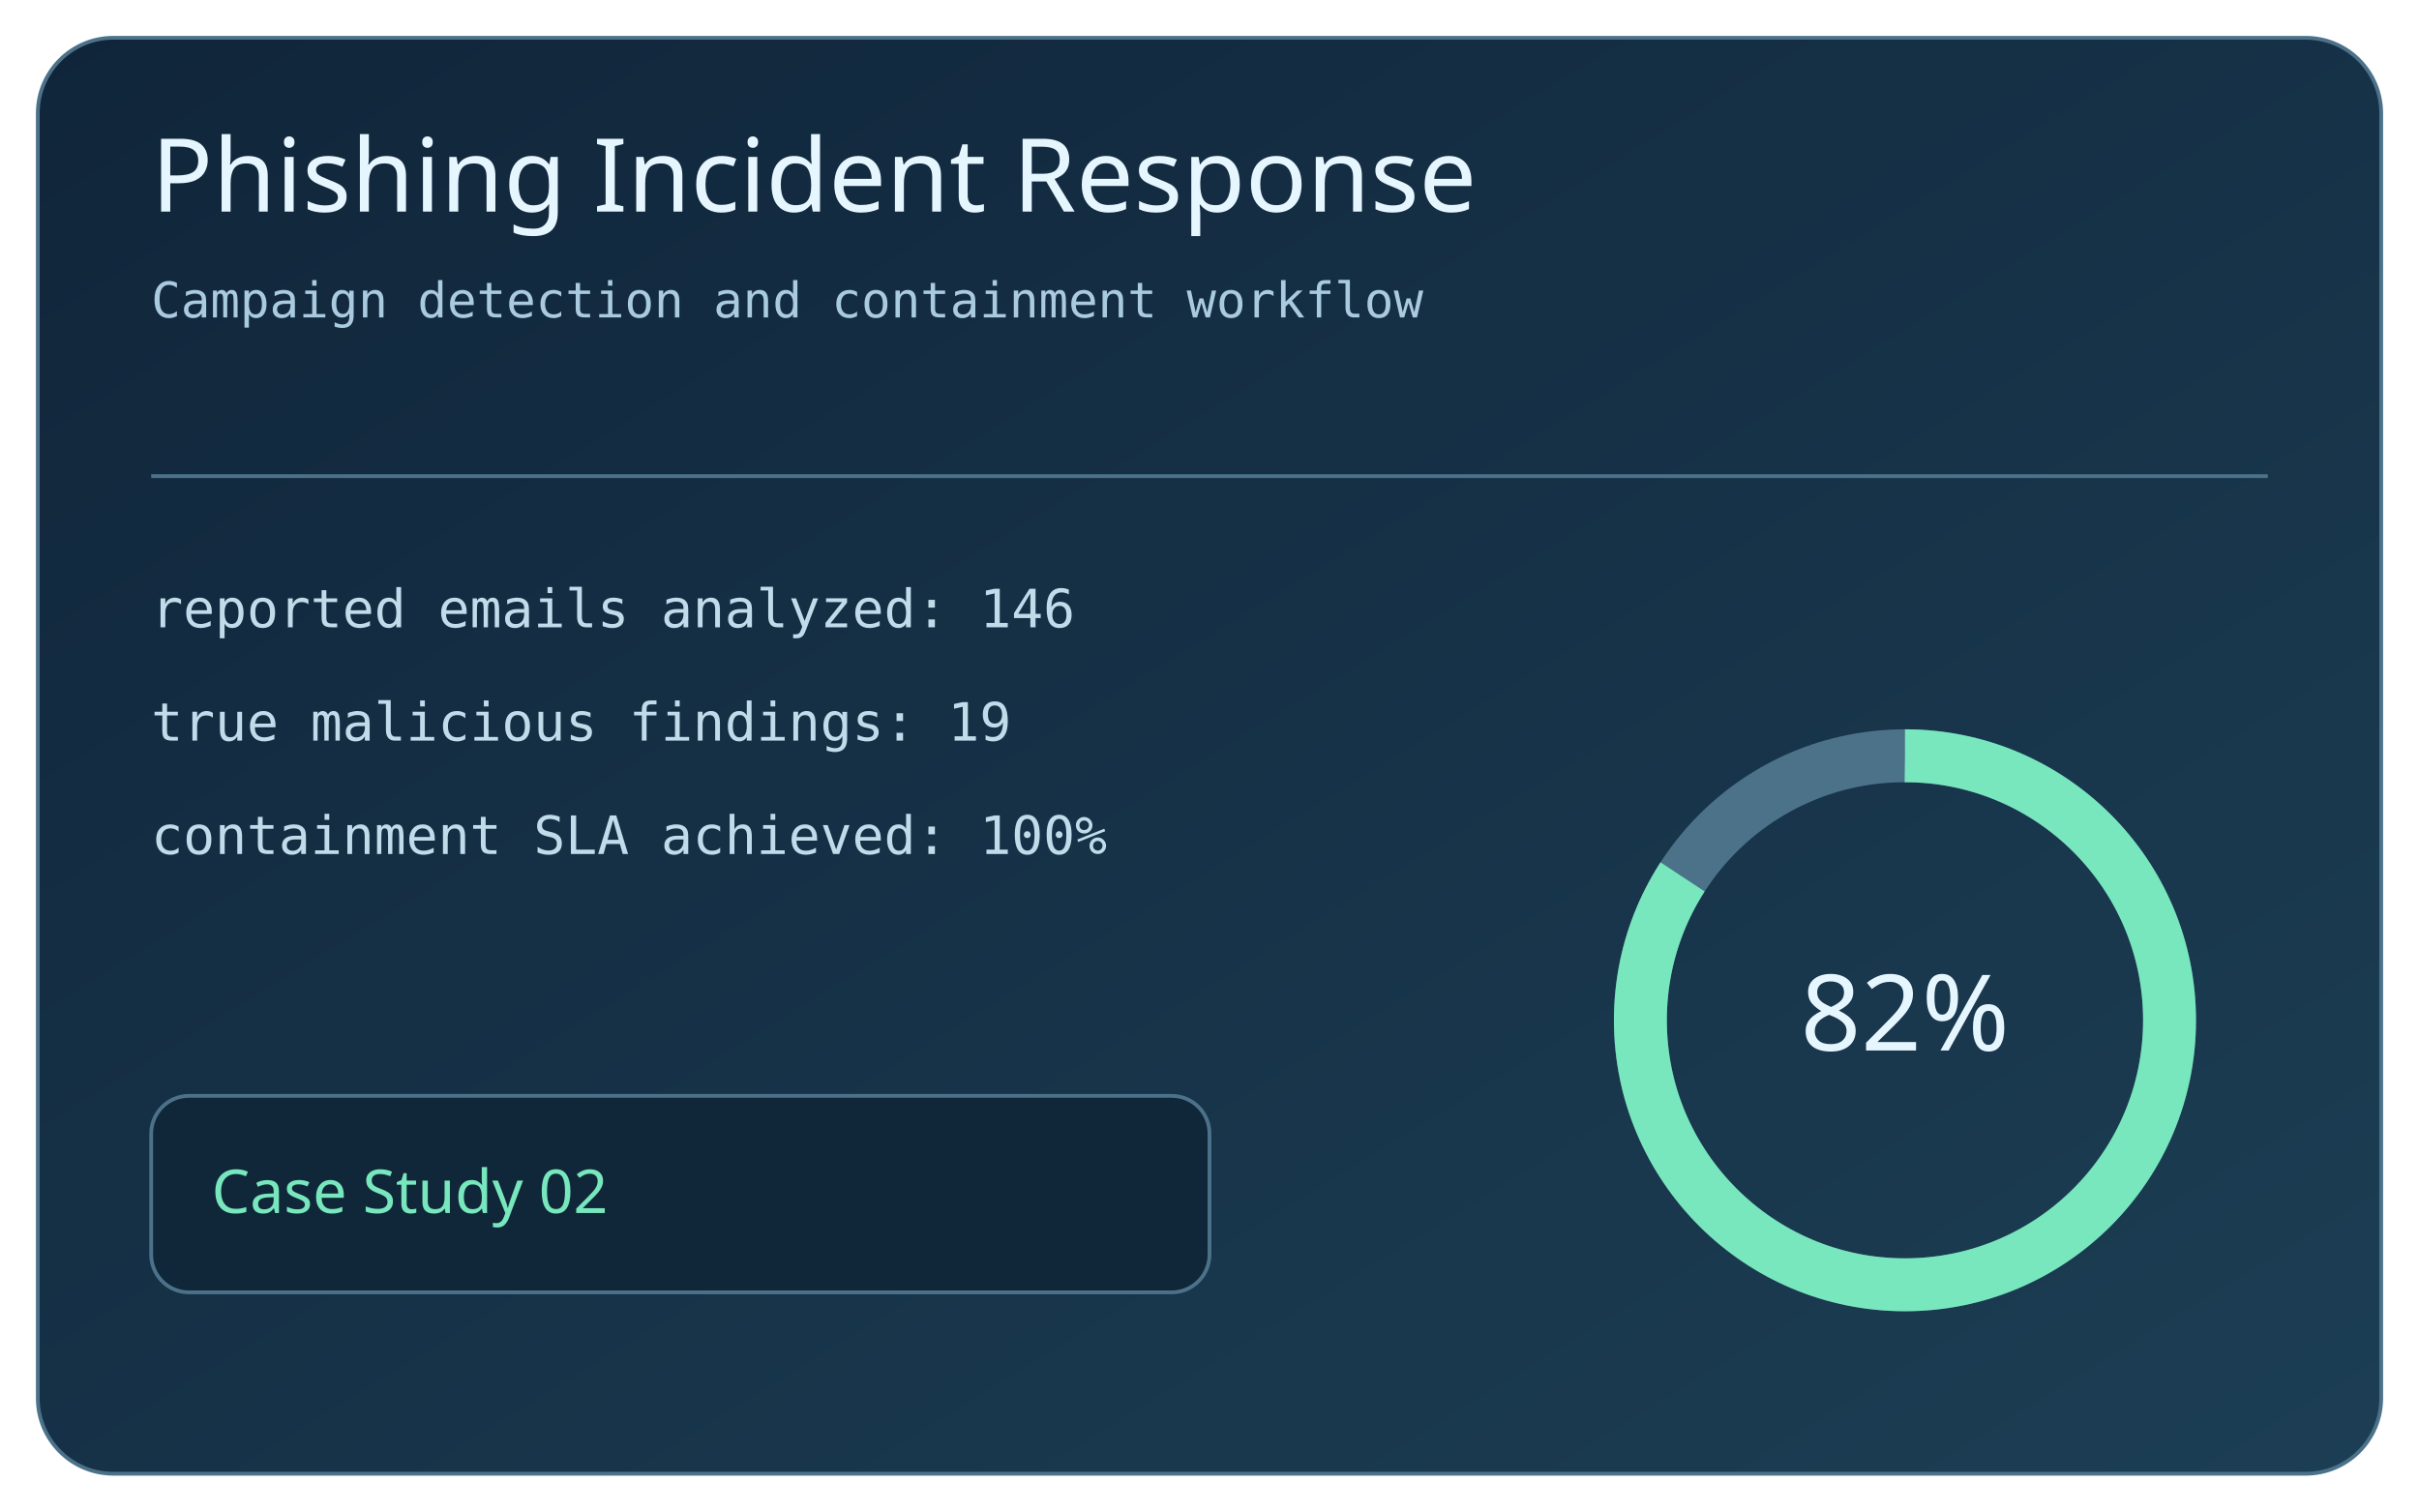
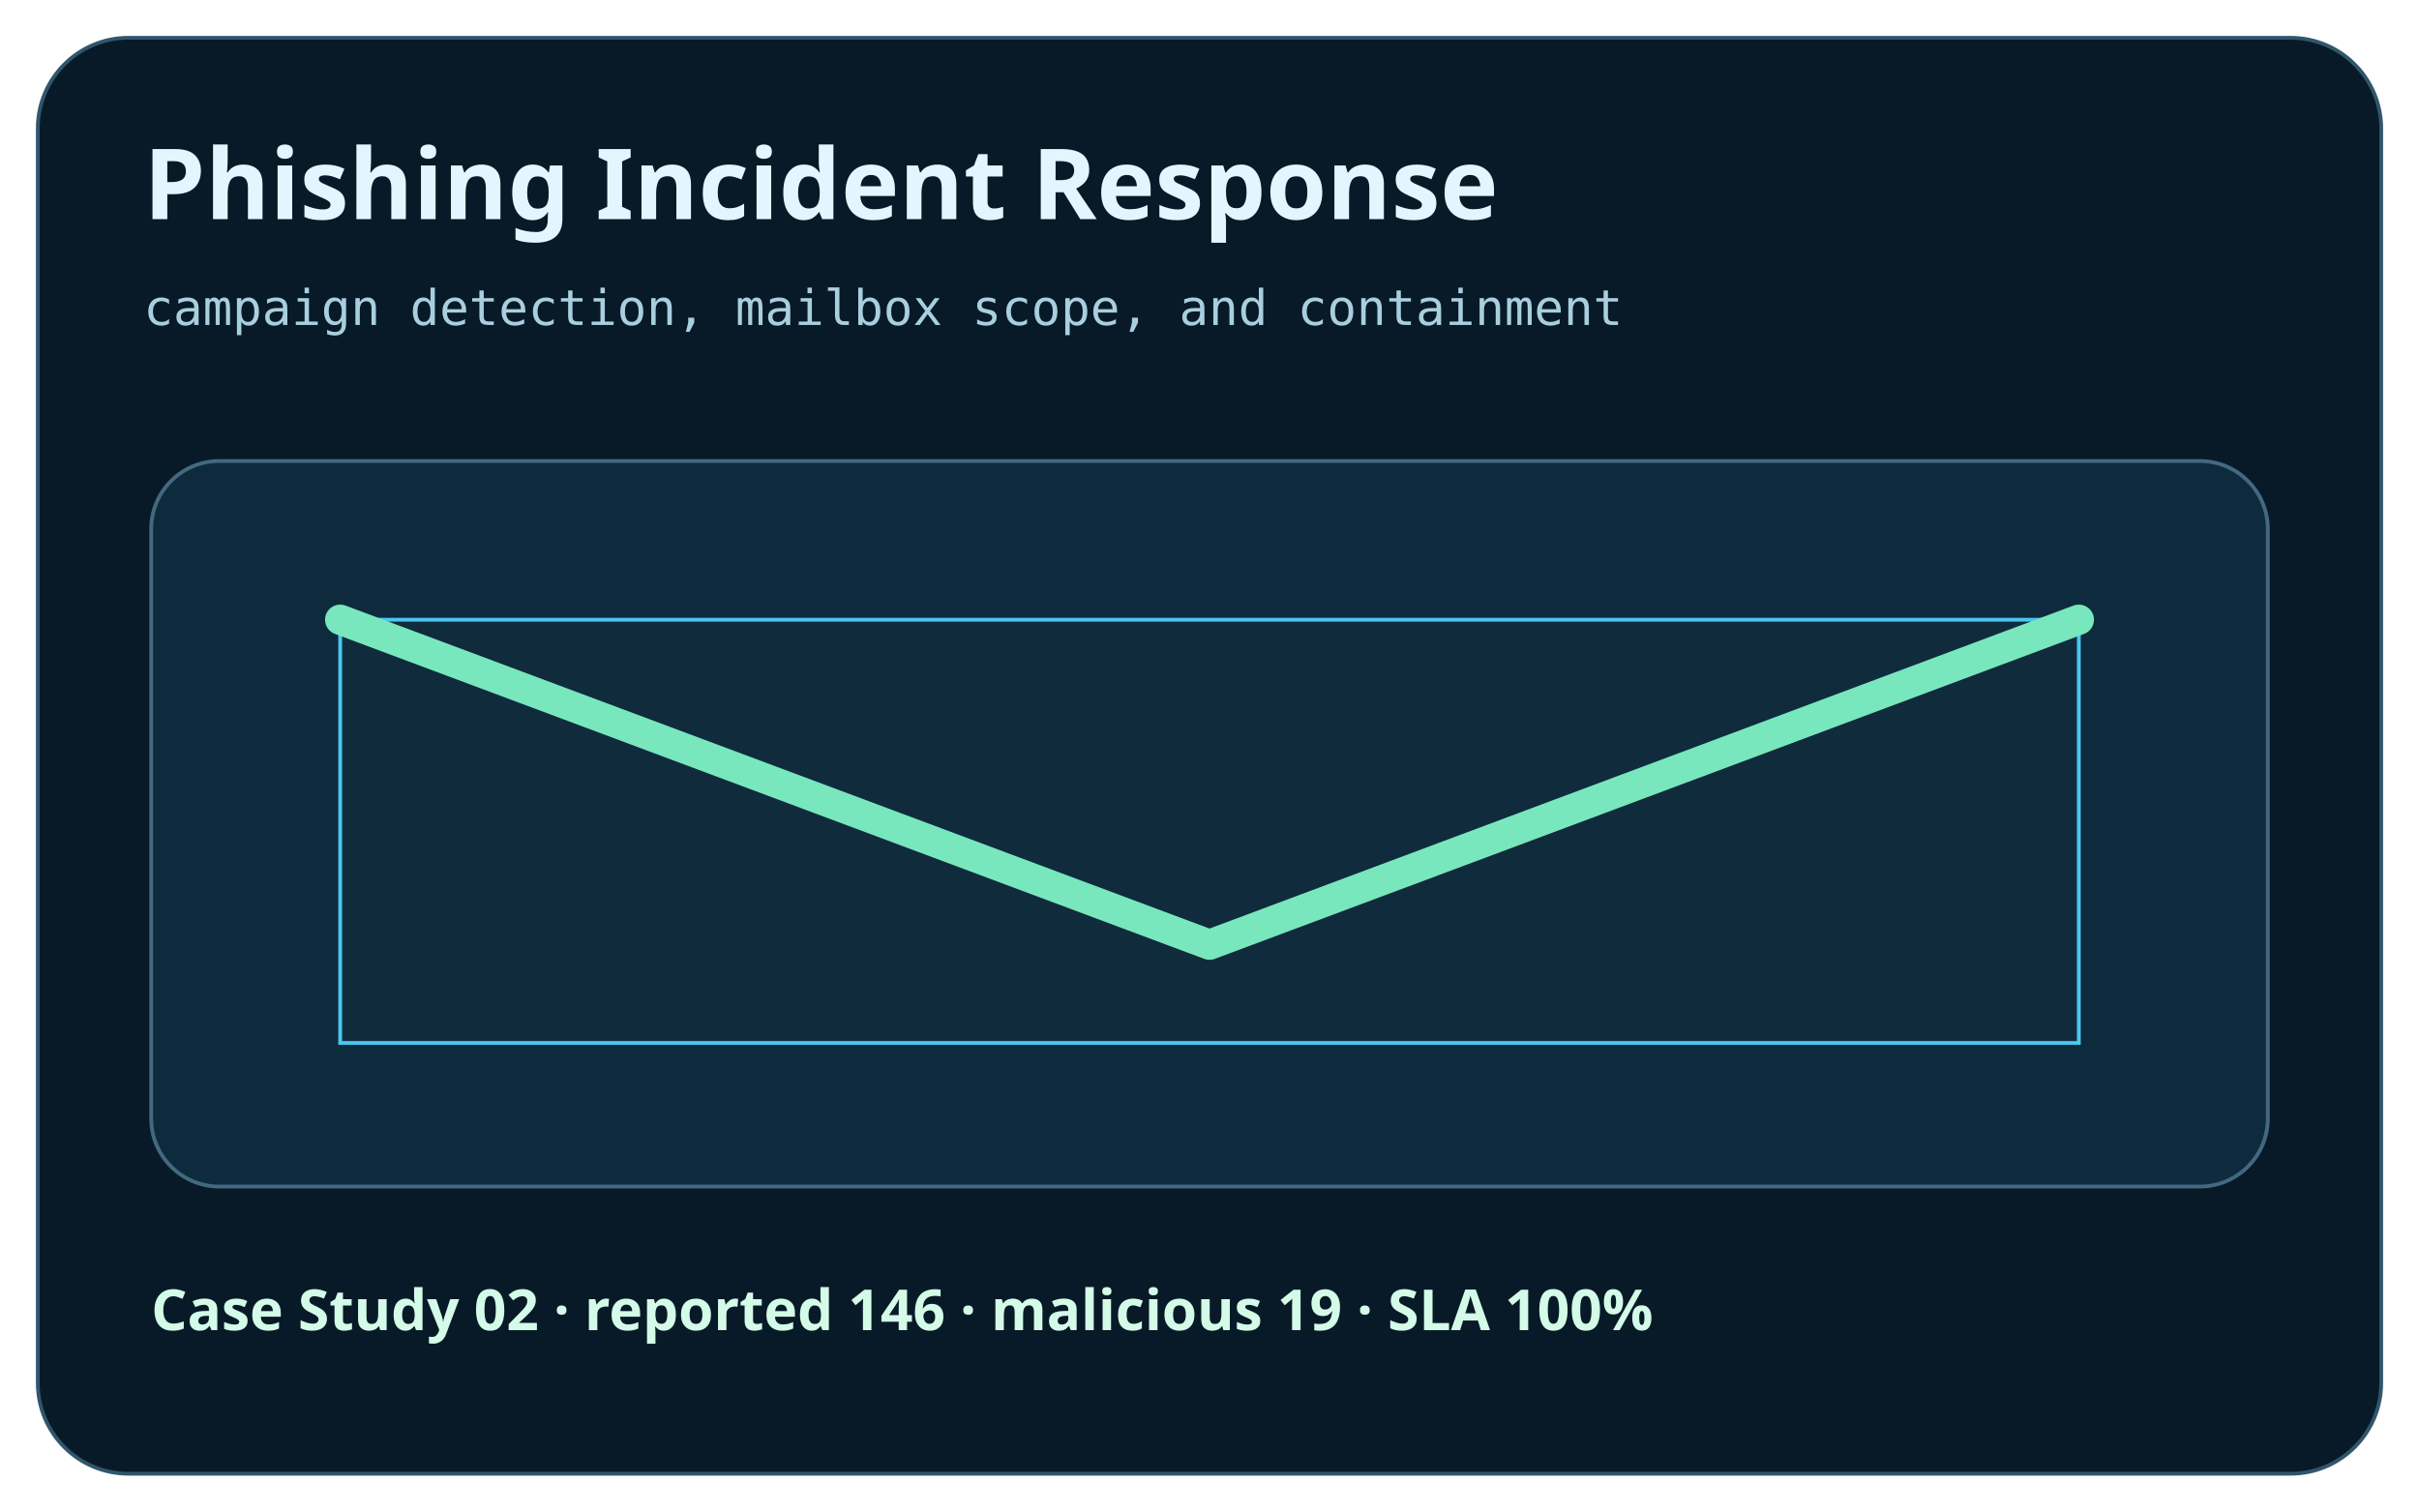
<svg xmlns="http://www.w3.org/2000/svg" width="640" height="400" viewBox="0 0 640 400" role="img" aria-label="Phishing incident response case study thumbnail">
-   <defs>
-     <linearGradient id="g2" x1="0" y1="0" x2="1" y2="1">
-       <stop offset="0%" stop-color="#10253a" />
-       <stop offset="100%" stop-color="#1c3e54" />
-     </linearGradient>
-   </defs>
-   <rect x="10" y="10" width="620" height="380" rx="20" fill="url(#g2)" stroke="#4c728a" />
-   <text x="40" y="56" font-family="Sora, sans-serif" font-size="27" fill="#e6f6ff">Phishing Incident Response</text>
-   <text x="40" y="84" font-family="JetBrains Mono, monospace" font-size="13" fill="#a9cadf">Campaign detection and containment workflow</text>
-   <path d="M40 126L600 126" stroke="#4c728a" />
-   <text x="40" y="166" font-family="JetBrains Mono, monospace" font-size="14" fill="#c0dbe9">reported emails analyzed: 146</text>
-   <text x="40" y="196" font-family="JetBrains Mono, monospace" font-size="14" fill="#c0dbe9">true malicious findings: 19</text>
-   <text x="40" y="226" font-family="JetBrains Mono, monospace" font-size="14" fill="#c0dbe9">containment SLA achieved: 100%</text>
-   <circle cx="504" cy="270" r="70" fill="none" stroke="#4c728a" stroke-width="14" />
-   <circle cx="504" cy="270" r="70" fill="none" stroke="#78e7bd" stroke-width="14" stroke-dasharray="370 80" transform="rotate(-90 504 270)" />
-   <text x="504" y="278" text-anchor="middle" font-family="Sora, sans-serif" font-size="28" fill="#e6f6ff">82%</text>
-   <rect x="40" y="290" width="280" height="52" rx="10" fill="#0f2738" stroke="#4c728a" />
-   <text x="56" y="321" font-family="Sora, sans-serif" font-size="16" fill="#78e7bd">Case Study 02</text>
+   <rect x="10" y="10" width="620" height="380" rx="24" fill="#081A27" stroke="#31566C" />
+   <text x="38" y="58" fill="#E3F5FF" font-family="Sora, sans-serif" font-size="26" font-weight="700">Phishing Incident Response</text>
+   <text x="38" y="86" fill="#A9CFDF" font-family="JetBrains Mono, monospace" font-size="13">campaign detection, mailbox scope, and containment</text>
+   <rect x="40" y="122" width="560" height="192" rx="18" fill="#0E2B3D" stroke="#436980" />
+   <path d="M90 164H550V276H90Z" fill="#102B3C" stroke="#49C8F0" />
+   <path d="M90 164L320 250L550 164" fill="none" stroke="#78E7BD" stroke-width="8" stroke-linecap="round" stroke-linejoin="round" />
+   <text x="40" y="352" fill="#D4FAE8" font-family="Sora, sans-serif" font-size="15" font-weight="600">Case Study 02 · reported 146 · malicious 19 · SLA 100%</text>
</svg>
